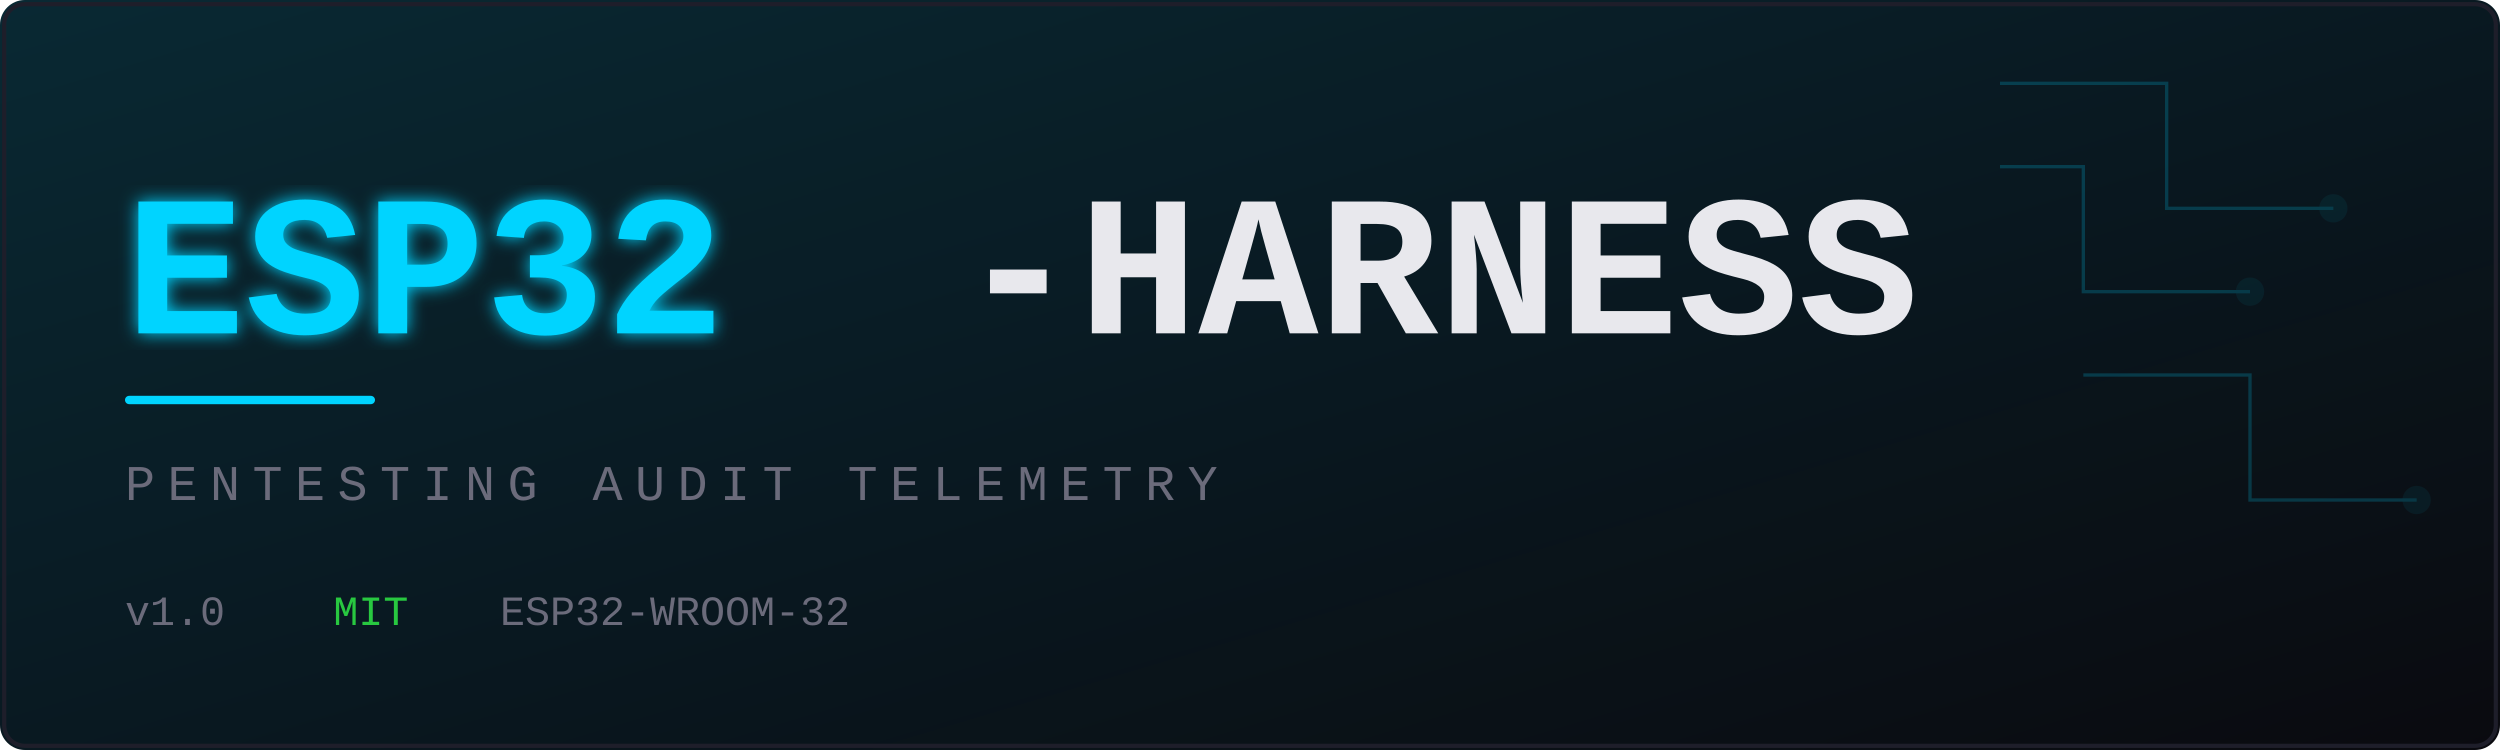
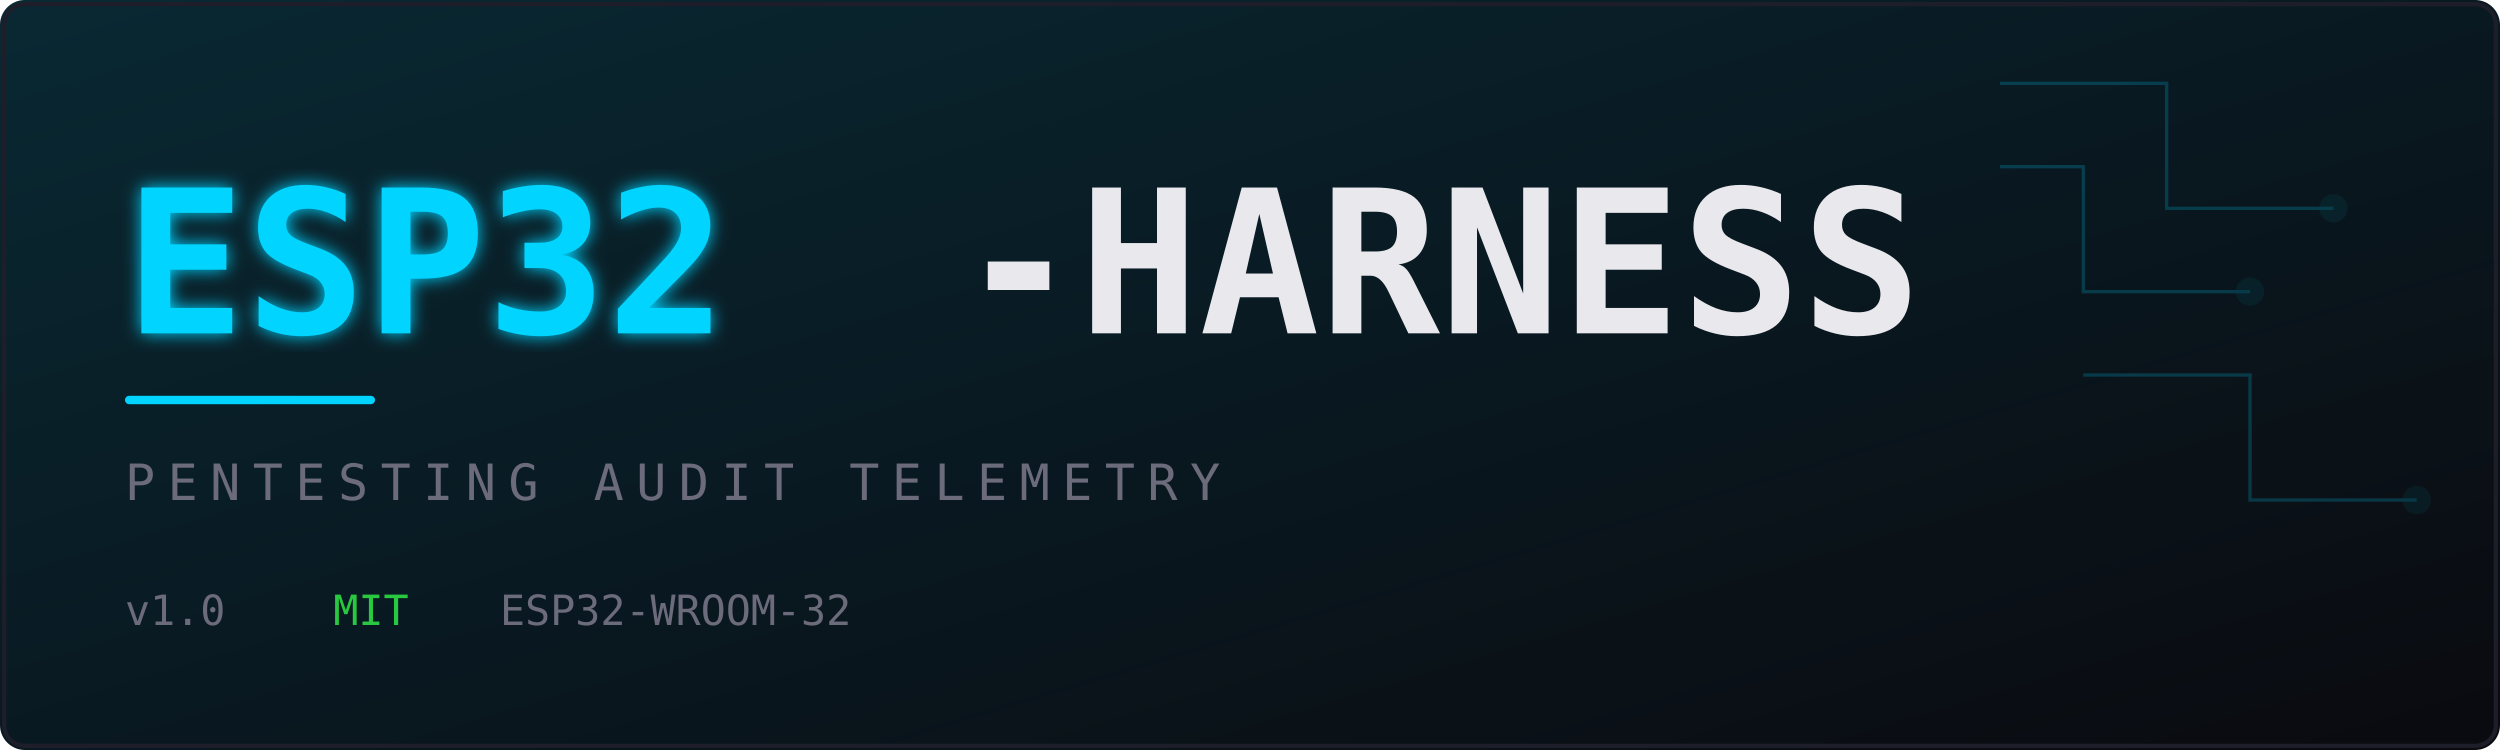
<svg xmlns="http://www.w3.org/2000/svg" viewBox="0 0 600 180">
  <defs>
    <linearGradient id="g1" x1="0%" y1="0%" x2="100%" y2="100%">
      <stop offset="0%" style="stop-color:#00d4ff;stop-opacity:0.15" />
      <stop offset="100%" style="stop-color:#00d4ff;stop-opacity:0" />
    </linearGradient>
    <filter id="glow">
      <feGaussianBlur stdDeviation="2" result="blur" />
      <feMerge>
        <feMergeNode in="blur" />
        <feMergeNode in="SourceGraphic" />
      </feMerge>
    </filter>
  </defs>
  <rect width="600" height="180" rx="6" fill="#0a0a0f" />
  <rect width="600" height="180" rx="6" fill="url(#g1)" />
  <rect x="1" y="1" width="598" height="178" rx="5" stroke="#1e1e2a" stroke-width="1" fill="none" />
  <g stroke="#00d4ff" stroke-width="0.8" opacity="0.2" fill="none">
    <path d="M480,20 L520,20 L520,50 L560,50" />
    <path d="M480,40 L500,40 L500,70 L540,70" />
    <path d="M500,90 L540,90 L540,120 L580,120" />
    <circle cx="560" cy="50" r="3" fill="#00d4ff" opacity="0.3" />
    <circle cx="540" cy="70" r="3" fill="#00d4ff" opacity="0.3" />
    <circle cx="580" cy="120" r="3" fill="#00d4ff" opacity="0.3" />
  </g>
-   <text x="30" y="80" font-family="'Courier New',monospace" font-size="48" font-weight="bold" fill="#00d4ff" filter="url(#glow)">ESP32</text>
-   <text x="230" y="80" font-family="'Courier New',monospace" font-size="48" font-weight="bold" fill="#e8e8ed">-HARNESS</text>
+   <text x="30" y="80" font-family="'Share Tech Mono',monospace" font-size="48" font-weight="bold" fill="#00d4ff" filter="url(#glow)">ESP32</text>
+   <text x="230" y="80" font-family="'Share Tech Mono',monospace" font-size="48" font-weight="bold" fill="#e8e8ed">-HARNESS</text>
  <rect x="30" y="95" width="60" height="2" rx="1" fill="#00d4ff" />
-   <text x="30" y="120" font-family="'Courier New',monospace" font-size="12" fill="#6b6b7b" letter-spacing="3">PENTESTING  AUDIT  TELEMETRY</text>
-   <text x="30" y="150" font-family="'Courier New',monospace" font-size="10" fill="#6b6b7b">v1.0</text>
-   <text x="80" y="150" font-family="'Courier New',monospace" font-size="10" fill="#28c840">MIT</text>
-   <text x="120" y="150" font-family="'Courier New',monospace" font-size="10" fill="#6b6b7b">ESP32-WROOM-32</text>
+   <text x="30" y="120" font-family="'Share Tech Mono',monospace" font-size="12" fill="#6b6b7b" letter-spacing="3">PENTESTING  AUDIT  TELEMETRY</text>
+   <text x="30" y="150" font-family="'Share Tech Mono',monospace" font-size="10" fill="#6b6b7b">v1.0</text>
+   <text x="80" y="150" font-family="'Share Tech Mono',monospace" font-size="10" fill="#28c840">MIT</text>
+   <text x="120" y="150" font-family="'Share Tech Mono',monospace" font-size="10" fill="#6b6b7b">ESP32-WROOM-32</text>
</svg>
